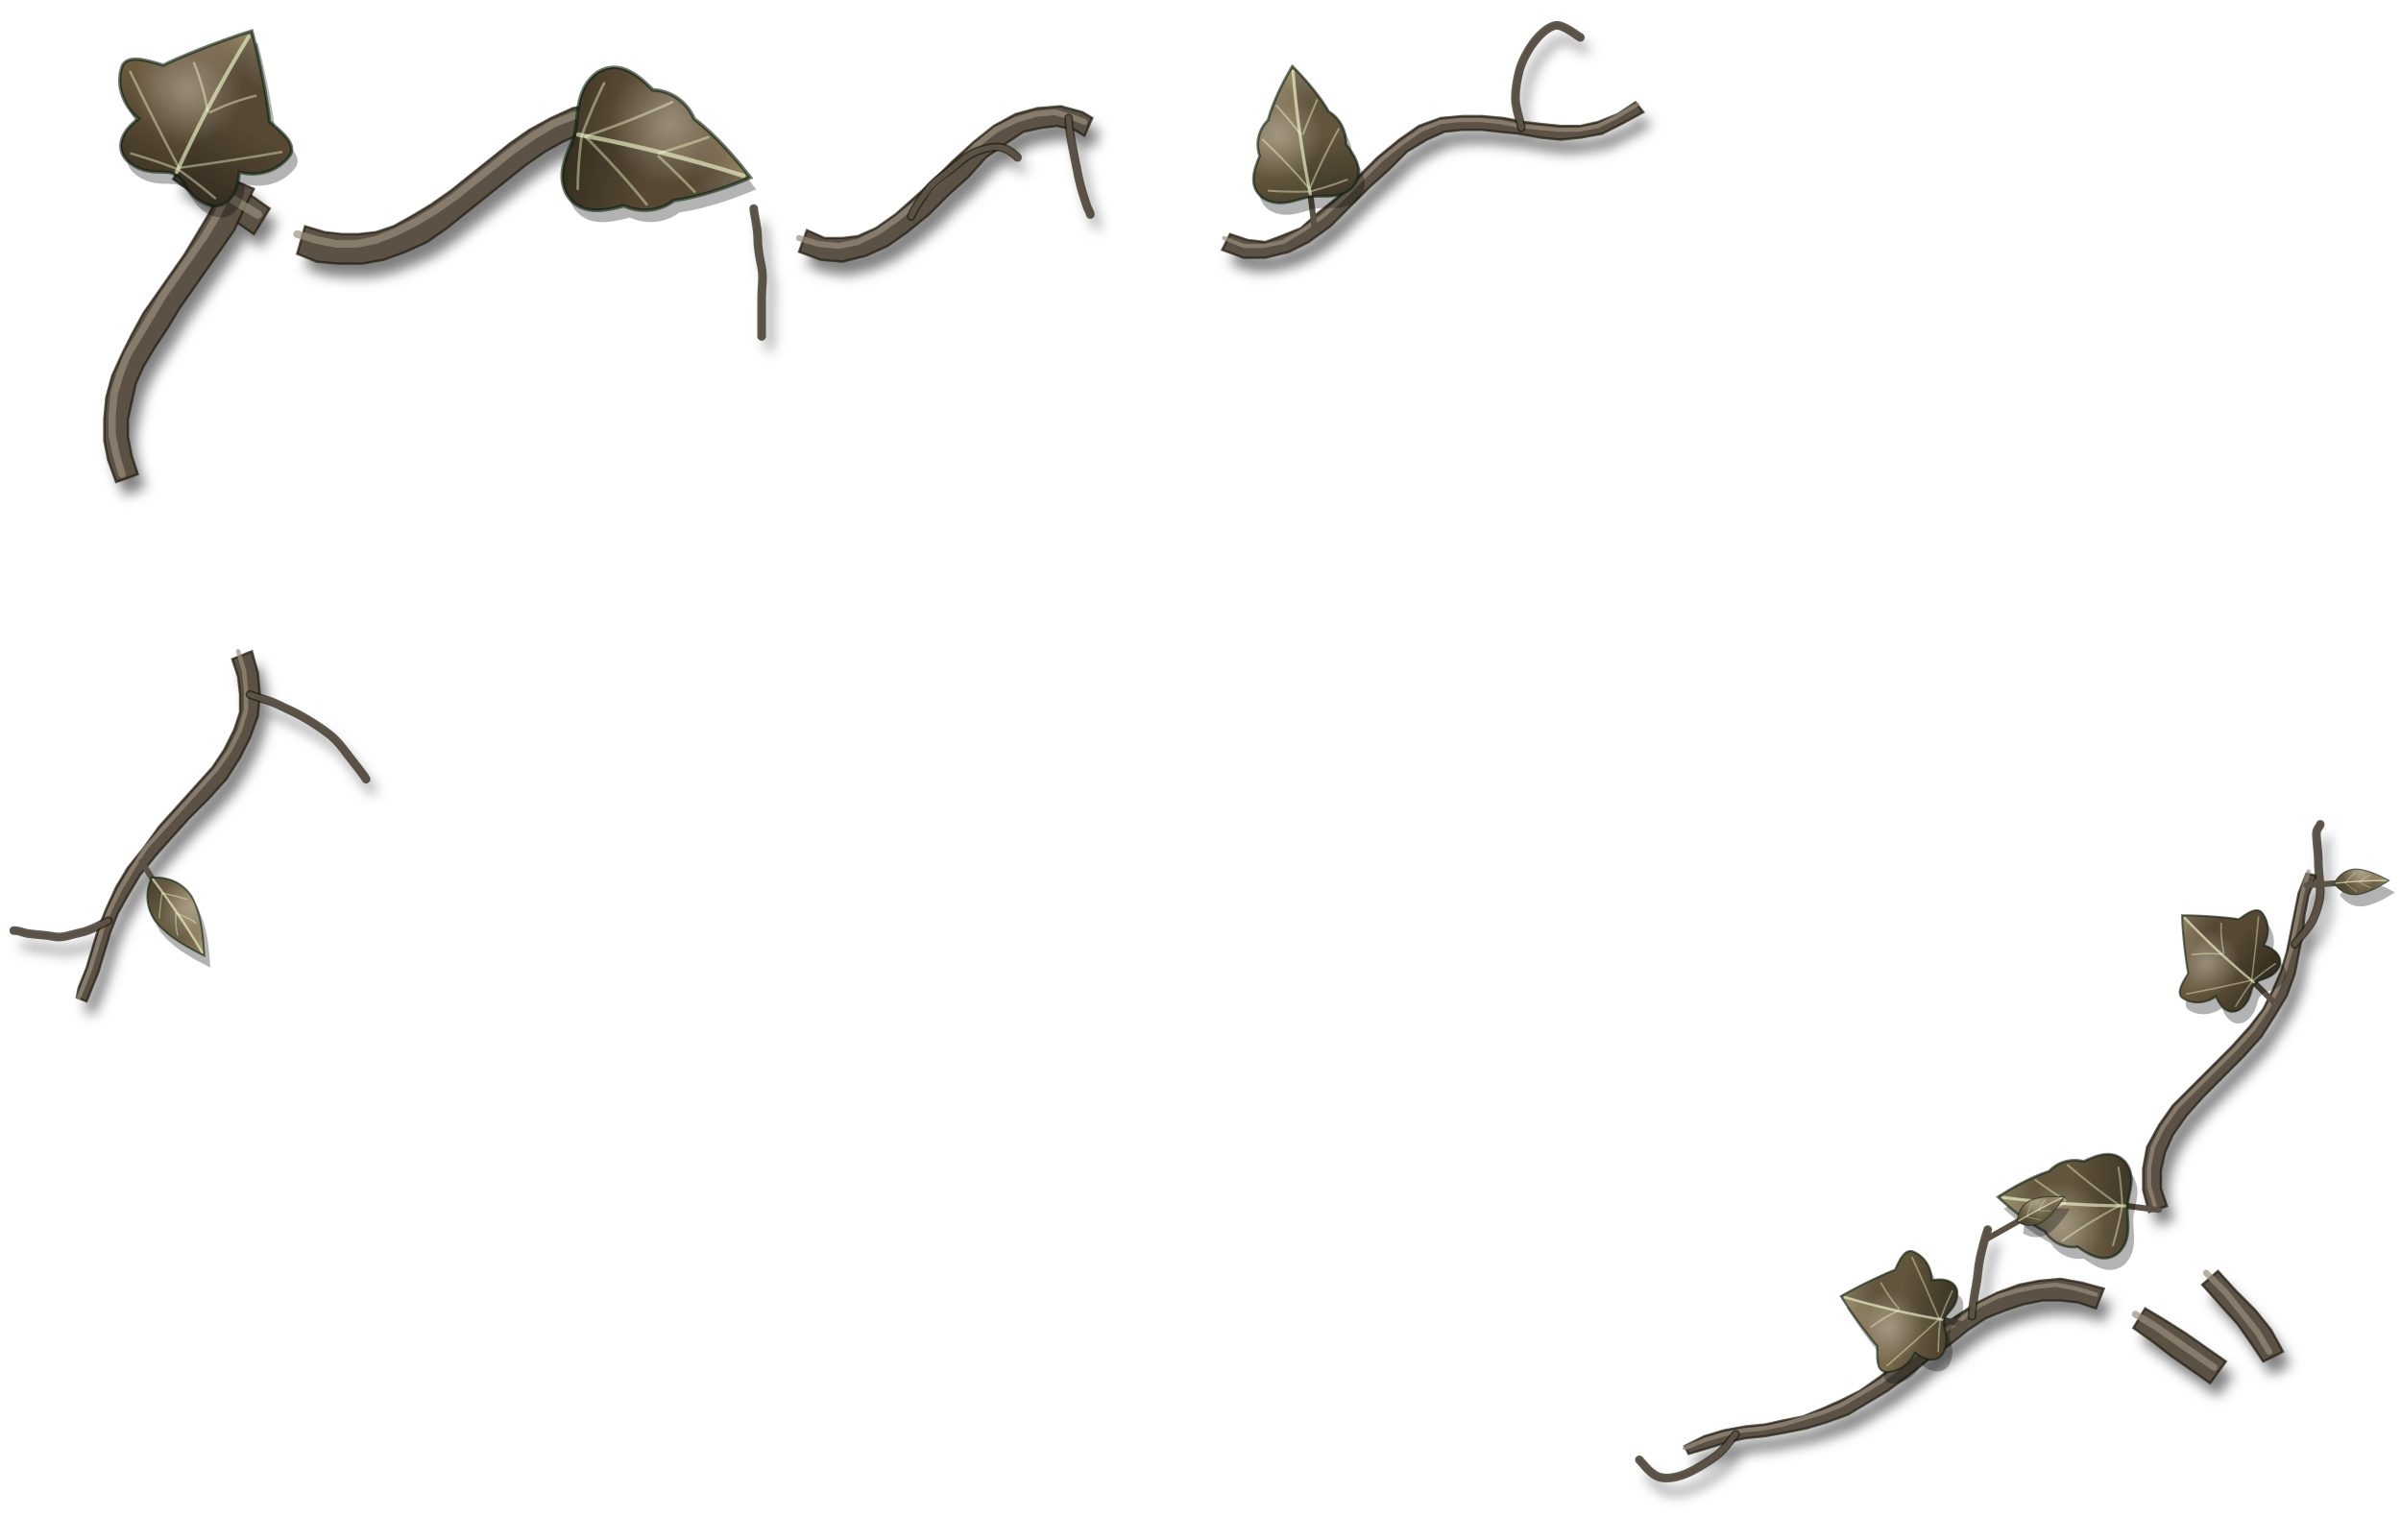
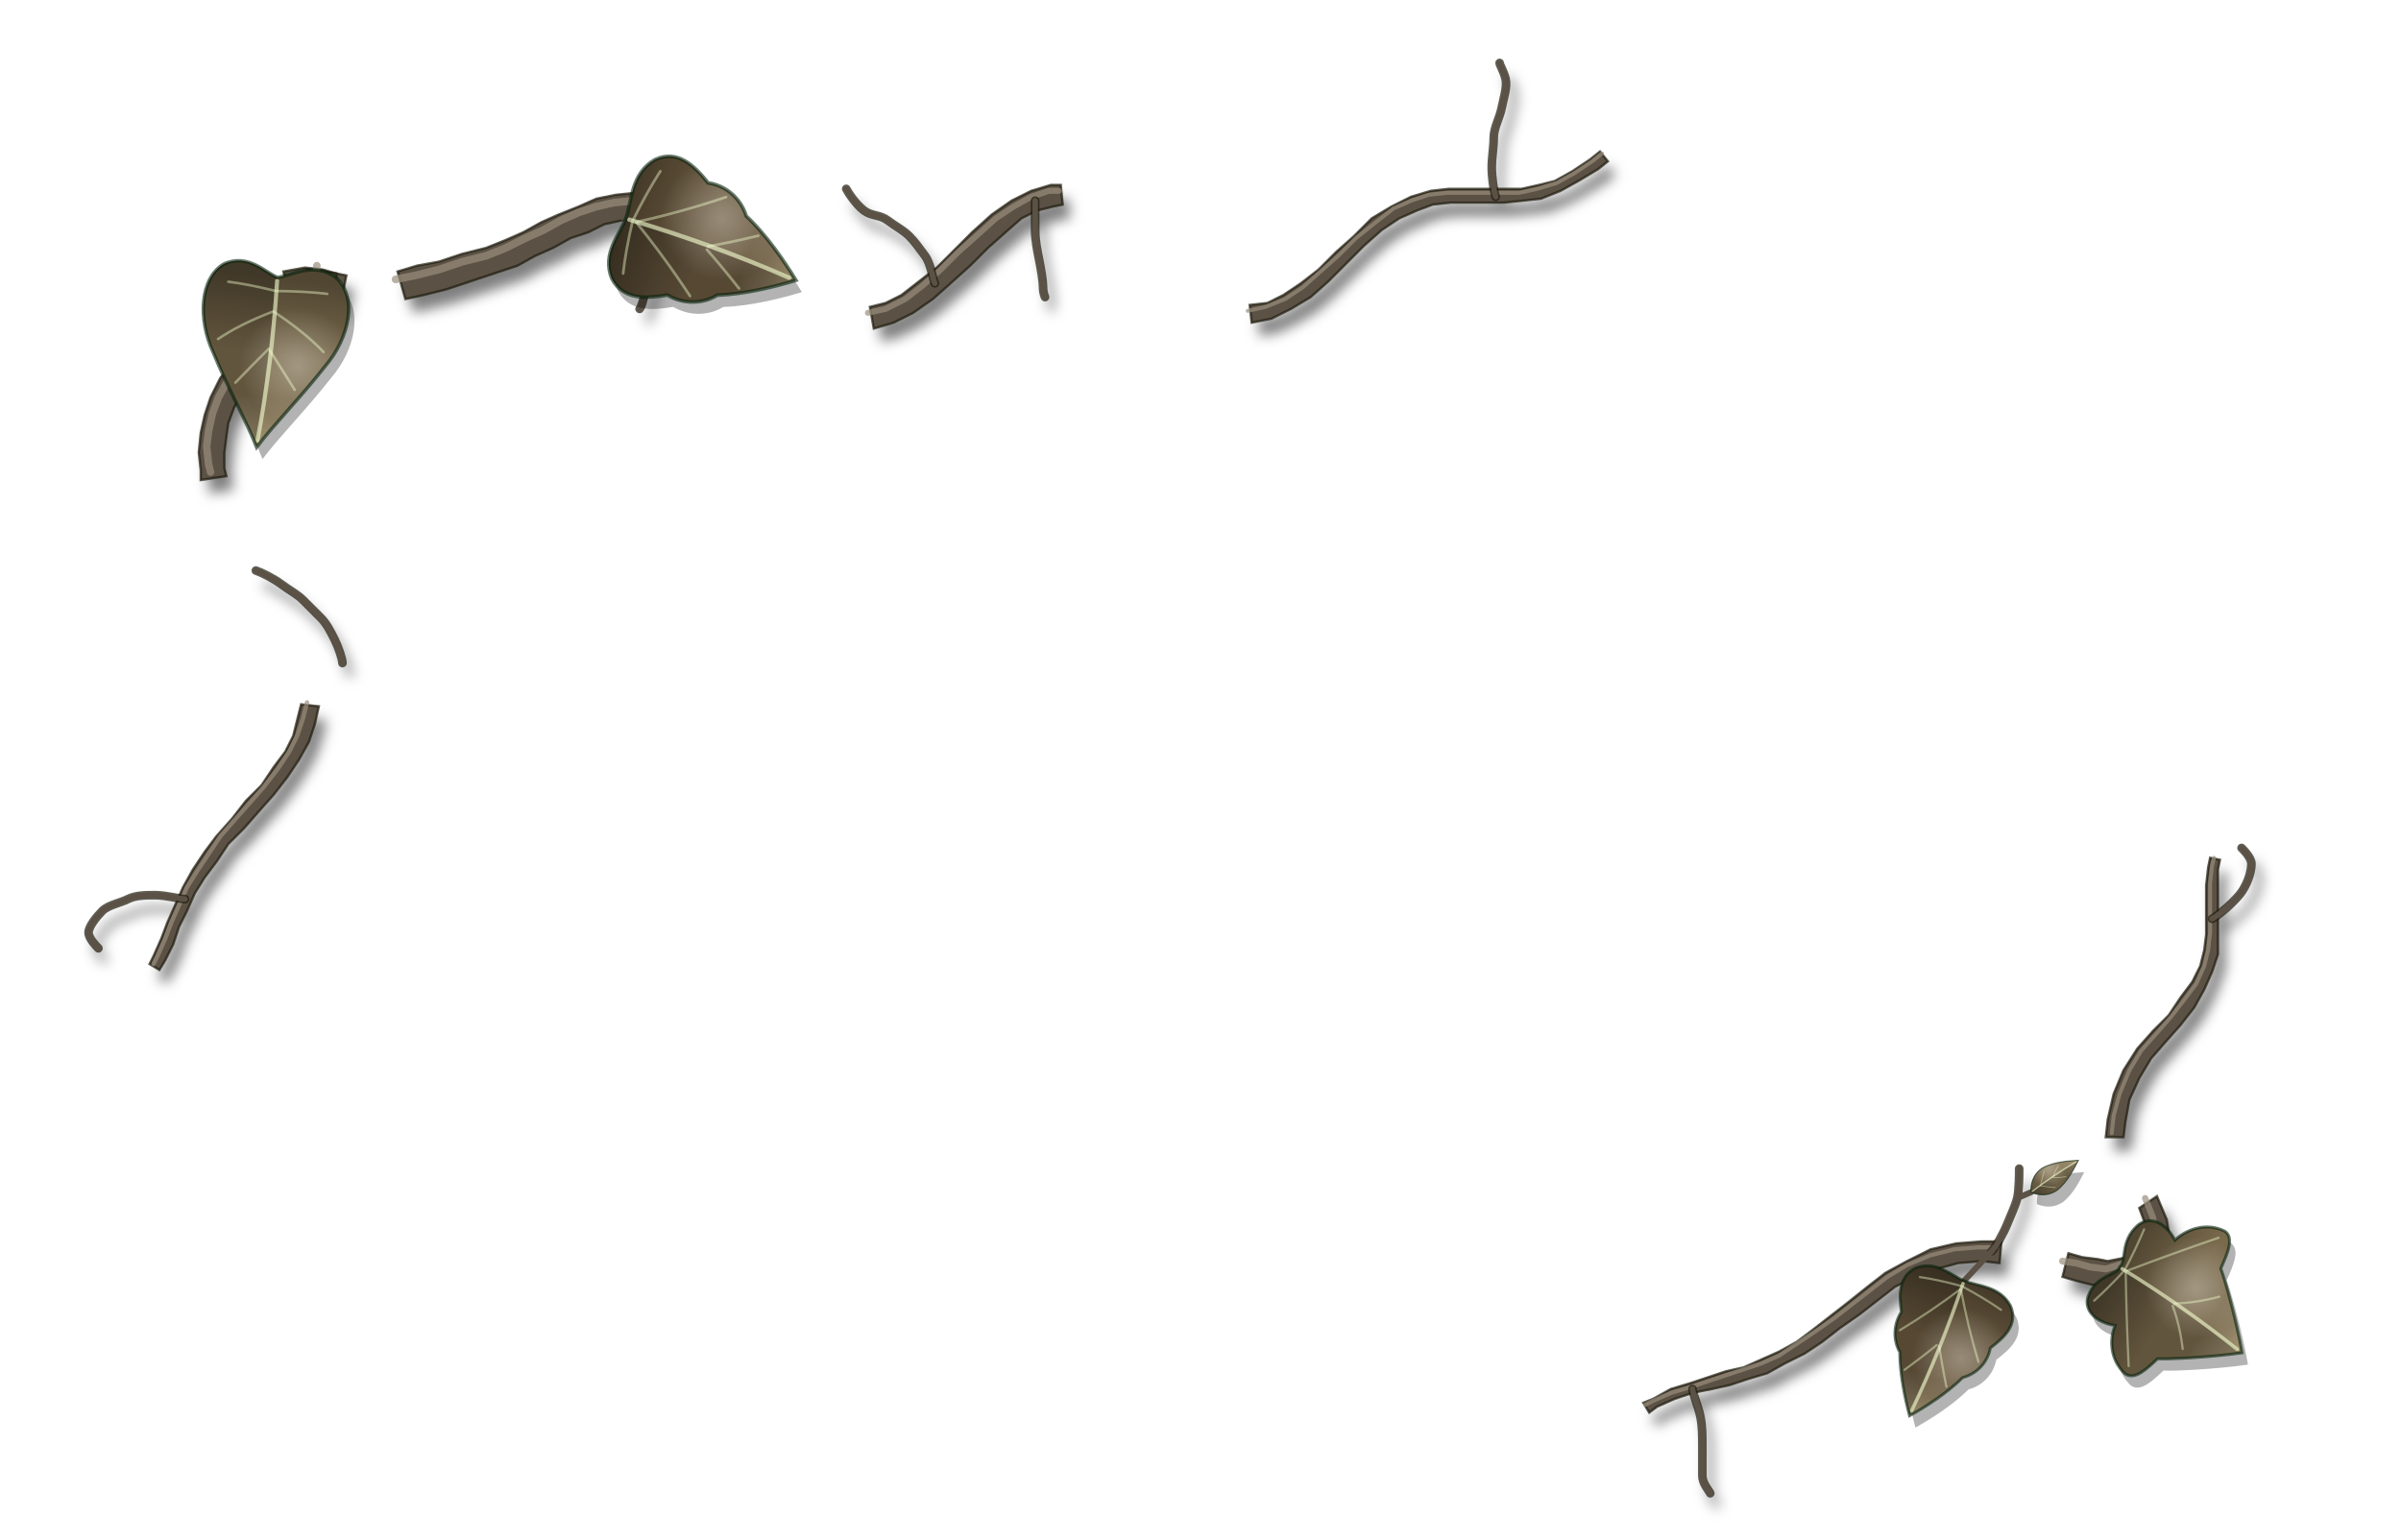
<svg xmlns="http://www.w3.org/2000/svg" viewBox="0 0 1220 782.5" preserveAspectRatio="none">
  <defs>
    <linearGradient id="lg" gradientUnits="userSpaceOnUse" x1="0" y1="0" x2="100" y2="0">
      <stop offset="0" stop-color="#000" stop-opacity=".34" />
      <stop offset=".45" stop-color="#000" stop-opacity="0" />
      <stop offset=".7" stop-color="#fff" stop-opacity="0" />
      <stop offset="1" stop-color="#fff7c0" stop-opacity=".3" />
    </linearGradient>
    <radialGradient id="ls" gradientUnits="userSpaceOnUse" cx="50" cy="-18" r="34">
      <stop offset="0" stop-color="#fff" stop-opacity=".3" />
      <stop offset="1" stop-color="#fff" stop-opacity="0" />
    </radialGradient>
    <path id="ivy5-s" d="M0 0C2 -6 -10 -14 -6 -30C-3 -40 8 -42 20 -36C22 -46 30 -58 44 -60C52 -60 54 -48 56 -38C62 -34 84 -16 100 0C84 15 62 32 56 35.7C54 45.1 52 56.4 44 56.4C30 54.5 22 43.2 20 33.8C8 39.5 -3 37.6 -6 28.2C-10 13.2 2 5.6 0 0Z" />
    <g id="ivy5">
      <path d="M0 0C2 -6 -10 -14 -6 -30C-3 -40 8 -42 20 -36C22 -46 30 -58 44 -60C52 -60 54 -48 56 -38C62 -34 84 -16 100 0C84 15 62 32 56 35.7C54 45.1 52 56.4 44 56.4C30 54.5 22 43.2 20 33.8C8 39.5 -3 37.6 -6 28.2C-10 13.2 2 5.6 0 0Z" />
      <path d="M0 0C2 -6 -10 -14 -6 -30C-3 -40 8 -42 20 -36C22 -46 30 -58 44 -60C52 -60 54 -48 56 -38C62 -34 84 -16 100 0C84 15 62 32 56 35.7C54 45.1 52 56.4 44 56.4C30 54.5 22 43.2 20 33.8C8 39.5 -3 37.6 -6 28.2C-10 13.2 2 5.6 0 0Z" fill="url(#lg)" />
      <path d="M100 0C84 15 62 32 56 35.7C54 45.1 52 56.4 44 56.4C30 54.5 22 43.2 20 33.8C8 39.5 -3 37.6 -6 28.2C-10 13.2 2 5.6 0 0Z" fill="#000" fill-opacity=".2" />
      <path d="M0 0C2 -6 -10 -14 -6 -30C-3 -40 8 -42 20 -36C22 -46 30 -58 44 -60C52 -60 54 -48 56 -38C62 -34 84 -16 100 0C84 15 62 32 56 35.7C54 45.1 52 56.4 44 56.4C30 54.5 22 43.2 20 33.8C8 39.5 -3 37.6 -6 28.2C-10 13.2 2 5.6 0 0Z" fill="url(#ls)" />
      <path d="M4 0Q2 -16 -1 -30M4 0Q2 15 -1 28.2M5 0Q24 -28 43 -54M5 0Q24 26.3 43 50.8M44 -1Q56 -10 66 -22M44 0.9Q56 9.4 66 20.7" fill="none" stroke="#f3ffd0" stroke-opacity=".42" stroke-width="1.5" stroke-linecap="round" />
      <path d="M2 0Q50 -3 96 0" fill="none" stroke="#f3ffd0" stroke-opacity=".6" stroke-width="2.4" stroke-linecap="round" />
      <path d="M0 0C2 -6 -10 -14 -6 -30C-3 -40 8 -42 20 -36C22 -46 30 -58 44 -60C52 -60 54 -48 56 -38C62 -34 84 -16 100 0C84 15 62 32 56 35.7C54 45.1 52 56.4 44 56.4C30 54.5 22 43.2 20 33.8C8 39.5 -3 37.6 -6 28.2C-10 13.2 2 5.6 0 0Z" fill="none" stroke="#06200a" stroke-opacity=".6" stroke-width="2" />
    </g>
    <path id="ivy3-s" d="M0 0C0 -10 -6 -24 4 -36C14 -46 26 -40 36 -34C46 -36 56 -32 62 -24C76 -18 90 -8 100 0C90 7.5 76 16.9 62 22.6C56 30.1 46 33.8 36 32C26 37.6 14 43.2 4 33.8C-6 22.6 0 9.4 0 0Z" />
    <g id="ivy3">
      <path d="M0 0C0 -10 -6 -24 4 -36C14 -46 26 -40 36 -34C46 -36 56 -32 62 -24C76 -18 90 -8 100 0C90 7.5 76 16.9 62 22.6C56 30.1 46 33.8 36 32C26 37.6 14 43.2 4 33.8C-6 22.6 0 9.4 0 0Z" />
      <path d="M0 0C0 -10 -6 -24 4 -36C14 -46 26 -40 36 -34C46 -36 56 -32 62 -24C76 -18 90 -8 100 0C90 7.5 76 16.9 62 22.6C56 30.1 46 33.8 36 32C26 37.6 14 43.2 4 33.8C-6 22.6 0 9.4 0 0Z" fill="url(#lg)" />
      <path d="M100 0C90 7.5 76 16.9 62 22.6C56 30.1 46 33.8 36 32C26 37.6 14 43.2 4 33.8C-6 22.6 0 9.4 0 0Z" fill="#000" fill-opacity=".2" />
      <path d="M0 0C0 -10 -6 -24 4 -36C14 -46 26 -40 36 -34C46 -36 56 -32 62 -24C76 -18 90 -8 100 0C90 7.5 76 16.9 62 22.6C56 30.1 46 33.8 36 32C26 37.6 14 43.2 4 33.8C-6 22.6 0 9.4 0 0Z" fill="url(#ls)" />
      <path d="M4 0Q6 -18 9 -31M4 0Q6 16.9 9 29.1M6 0Q28 -14 48 -30M6 0Q28 13.2 48 28.2M48 -1Q60 -8 72 -16M48 0.9Q60 7.5 72 15" fill="none" stroke="#f3ffd0" stroke-opacity=".42" stroke-width="1.5" stroke-linecap="round" />
      <path d="M2 0Q50 -3 96 0" fill="none" stroke="#f3ffd0" stroke-opacity=".6" stroke-width="2.4" stroke-linecap="round" />
      <path d="M0 0C0 -10 -6 -24 4 -36C14 -46 26 -40 36 -34C46 -36 56 -32 62 -24C76 -18 90 -8 100 0C90 7.5 76 16.9 62 22.6C56 30.1 46 33.8 36 32C26 37.6 14 43.2 4 33.8C-6 22.6 0 9.4 0 0Z" fill="none" stroke="#06200a" stroke-opacity=".6" stroke-width="2" />
    </g>
    <path id="heart-s" d="M0 0C-2 -8 -12 -20 -4 -34C6 -48 30 -46 48 -34C68 -22 86 -8 100 0C86 7.5 68 20.7 48 32C30 43.2 6 45.1 -4 32C-12 18.8 -2 7.5 0 0Z" />
    <g id="heart">
      <path d="M0 0C-2 -8 -12 -20 -4 -34C6 -48 30 -46 48 -34C68 -22 86 -8 100 0C86 7.5 68 20.7 48 32C30 43.2 6 45.1 -4 32C-12 18.8 -2 7.5 0 0Z" />
      <path d="M0 0C-2 -8 -12 -20 -4 -34C6 -48 30 -46 48 -34C68 -22 86 -8 100 0C86 7.5 68 20.7 48 32C30 43.2 6 45.1 -4 32C-12 18.8 -2 7.5 0 0Z" fill="url(#lg)" />
      <path d="M100 0C86 7.5 68 20.7 48 32C30 43.2 6 45.1 -4 32C-12 18.8 -2 7.5 0 0Z" fill="#000" fill-opacity=".2" />
      <path d="M0 0C-2 -8 -12 -20 -4 -34C6 -48 30 -46 48 -34C68 -22 86 -8 100 0C86 7.5 68 20.7 48 32C30 43.2 6 45.1 -4 32C-12 18.8 -2 7.5 0 0Z" fill="url(#ls)" />
      <path d="M8 0Q6 -18 6 -30M8 0Q6 16.9 6 28.2M20 0Q30 -20 40 -32M20 0Q30 18.8 40 30.1M42 0Q54 -10 64 -18M42 0Q54 9.4 64 16.9" fill="none" stroke="#f3ffd0" stroke-opacity=".42" stroke-width="1.5" stroke-linecap="round" />
      <path d="M2 0Q50 -3 96 0" fill="none" stroke="#f3ffd0" stroke-opacity=".6" stroke-width="2.4" stroke-linecap="round" />
      <path d="M0 0C-2 -8 -12 -20 -4 -34C6 -48 30 -46 48 -34C68 -22 86 -8 100 0C86 7.5 68 20.7 48 32C30 43.2 6 45.1 -4 32C-12 18.8 -2 7.5 0 0Z" fill="none" stroke="#06200a" stroke-opacity=".6" stroke-width="2" />
    </g>
    <path id="young-s" d="M0 0C6 -10 18 -24 40 -24C64 -22 86 -8 100 0C86 7.5 64 20.7 40 22.6C18 22.6 6 9.4 0 0Z" />
    <g id="young">
      <path d="M0 0C6 -10 18 -24 40 -24C64 -22 86 -8 100 0C86 7.5 64 20.7 40 22.6C18 22.6 6 9.4 0 0Z" />
      <path d="M0 0C6 -10 18 -24 40 -24C64 -22 86 -8 100 0C86 7.5 64 20.7 40 22.6C18 22.6 6 9.4 0 0Z" fill="url(#lg)" />
      <path d="M100 0C86 7.5 64 20.7 40 22.6C18 22.6 6 9.4 0 0Z" fill="#000" fill-opacity=".2" />
      <path d="M0 0C6 -10 18 -24 40 -24C64 -22 86 -8 100 0C86 7.5 64 20.7 40 22.6C18 22.6 6 9.4 0 0Z" fill="url(#ls)" />
      <path d="M20 0Q30 -10 40 -18M20 0Q30 9.4 40 16.9M46 0Q56 -8 66 -12M46 0Q56 7.5 66 11.3" fill="none" stroke="#f3ffd0" stroke-opacity=".42" stroke-width="1.5" stroke-linecap="round" />
      <path d="M2 0Q50 -3 96 0" fill="none" stroke="#f3ffd0" stroke-opacity=".6" stroke-width="2.4" stroke-linecap="round" />
      <path d="M0 0C6 -10 18 -24 40 -24C64 -22 86 -8 100 0C86 7.5 64 20.7 40 22.6C18 22.6 6 9.4 0 0Z" fill="none" stroke="#06200a" stroke-opacity=".6" stroke-width="2" />
    </g>
    <filter id="sb" filterUnits="userSpaceOnUse" x="0" y="0" width="1220" height="782.5">
      <feGaussianBlur stdDeviation="3" />
    </filter>
  </defs>
  <g filter="url(#sb)" opacity=".5" transform="translate(4 7)">
-     <path d="M88 91L98 98L108 105L119 112L129 119L137 106L127 99L118 92L108 85L98 78Z" />
-     <path d="M151 129L161 133L172 134L184 134L195 132L206 128L217 123L227 116L237 108L247 100L257 92L267 84L277 77L286 72L295 68L304 66L312 66L321 67L326 69L330 57L325 55L314 53L302 53L291 55L280 60L269 66L259 73L249 81L239 89L229 97L219 104L209 110L200 115L191 118L182 119L174 119L165 118L155 115Z" />
-     <path d="M406 128L417 132L428 133L440 130L451 125L461 118L472 109L482 99L492 90L501 80L511 73L520 67L529 65L537 64L546 66L551 69L555 60L550 57L539 54L527 55L516 58L505 64L495 72L484 82L474 92L464 101L455 109L445 116L436 120L428 121L419 121L410 117Z" />
-     <path d="M621 127L632 131L643 131L655 128L665 123L676 115L686 105L696 95L706 86L715 77L725 71L734 67L743 66L753 66L762 67L772 68L783 70L793 71L803 70L814 68L824 63L835 57L831 52L822 58L812 62L803 64L793 64L783 63L774 62L764 60L753 59L743 59L732 60L721 64L711 71L700 80L690 90L680 100L670 108L661 116L651 120L643 123L634 122L625 119Z" />
-     <path d="M115 90L111 100L106 109L100 119L94 129L87 139L80 149L73 159L67 170L62 180L57 191L54 202L53 213L53 224L55 234L59 245L70 241L67 232L65 222L65 213L67 204L69 195L73 186L79 176L85 167L91 157L98 147L105 137L112 127L119 117L124 106L129 96Z" />
-     <path d="M118 335L121 344L122 353L122 362L119 371L114 381L108 390L99 400L90 410L81 420L73 431L65 441L59 451L54 462L50 472L47 482L44 492L40 502L39 507L44 509L46 504L50 494L53 484L56 474L60 464L65 455L71 445L79 435L87 426L96 416L106 406L115 396L122 385L127 375L131 364L132 353L131 342L128 331Z" />
-     <path d="M1131 692L1121 685L1111 678L1100 671L1090 665L1084 675L1094 682L1103 689L1113 696L1123 703Z" />
-     <path d="M1069 655L1058 652L1047 650L1036 651L1026 653L1015 657L1005 662L994 669L984 676L974 685L964 693L955 700L945 707L935 712L926 716L916 720L906 722L897 724L887 725L876 727L866 730L856 735L858 739L868 736L878 733L887 731L897 730L908 728L918 726L928 723L939 719L949 713L959 707L970 699L980 691L990 684L1000 676L1009 670L1019 666L1028 663L1038 661L1047 661L1056 662L1065 665Z" />
-     <path d="M1160 687L1154 676L1146 666L1136 656L1127 646L1119 653L1128 663L1137 673L1144 683L1150 692Z" />
-     <path d="M1101 613L1098 604L1098 595L1100 586L1104 577L1111 567L1120 557L1130 547L1140 537L1149 527L1156 516L1162 506L1166 495L1168 485L1170 475L1171 465L1173 455L1177 445L1172 444L1168 454L1166 464L1164 474L1162 484L1159 494L1155 503L1150 513L1143 522L1134 532L1124 542L1114 552L1104 562L1097 572L1091 583L1089 594L1089 605L1092 616Z" />
-     <path d="M383 106C383 108 385 116 385 121S386 131 387 136S387 146 387 151S387 162 387 166S387 170 387 171M543 60C543 63 544 70 545 75S547 85 548 90S551 101 552 104S554 108 554 109M127 353C129 354 137 356 141 358S150 362 155 365S163 370 167 373S174 380 177 384S185 394 186 396M1002 669C1002 667 1003 659 1004 654S1005 645 1006 640S1009 628 1010 625M463 110C464 107 468 101 471 97S478 90 482 87S490 80 494 78S505 74 509 75S516 79 517 80M773 65C773 63 770 55 770 50S771 40 772 36S776 26 779 22S786 14 790 13S801 18 803 19M55 468C53 469 46 473 41 474S32 477 27 476S15 475 12 474S8 473 7 473M882 729C880 731 876 737 872 740S863 746 859 748S849 752 844 751S835 744 833 742M1166 480C1167 478 1173 472 1175 468S1179 458 1179 453S1178 443 1178 438S1177 427 1177 424S1179 420 1179 419" fill="none" stroke="#000" stroke-width="3" />
+     <path d="M148 154L156 152L161 152L167 154L173 155L176 140L171 139L164 137L155 136L144 138Z" />
+     <path d="M206 152L215 150L227 147L239 143L251 139L263 135L272 130L281 126L290 121L299 118L307 114L316 112L324 111L333 111L333 98L323 98L313 99L303 101L294 105L284 109L275 113L266 118L257 122L247 126L235 129L223 133L212 135L202 138Z" />
+     <path d="M444 167L454 164L464 159L474 152L483 144L493 135L502 126L511 118L519 111L527 107L535 105L540 104L539 94L534 94L524 97L514 102L504 109L494 118L485 127L476 136L467 143L458 150L450 154L442 156Z" />
+     <path d="M636 164L646 162L656 157L666 151L675 143L684 134L693 125L702 117L711 111L720 107L728 104L737 103L746 103L755 103L764 103L774 102L783 101L793 97L802 92L812 86L817 82L813 77L808 81L799 87L790 92L782 94L773 96L764 96L755 96L746 96L736 96L727 97L717 100L707 105L697 111L688 120L679 128L670 137L661 144L652 150L644 154L635 155Z" />
+     <path d="M156 137L155 152L154 158L145 163L135 169L126 177L119 184L112 192L107 202L104 211L102 220L101 230L102 239L102 244L115 242L114 238L114 230L115 222L116 215L119 207L123 200L129 193L135 188L143 181L152 175L163 169L170 153L171 139Z" />
+     <path d="M153 358L151 366L149 374L145 382L139 390L133 399L125 407L118 416L110 425L104 433L98 442L93 451L89 460L85 469L82 477L78 486L76 490L81 493L84 488L88 480L91 471L95 463L99 454L104 446L110 438L116 429L124 421L131 413L139 404L146 395L152 386L157 377L160 368L162 359Z" />
+     <path d="M1081 639L1071 641L1066 640L1058 639L1051 637L1048 649L1055 651L1063 653L1072 654L1084 651Z" />
+     <path d="M1017 631L1007 631L994 632L981 635L969 641L958 647L949 654L939 662L930 669L921 676L913 682L904 687L895 691L886 695L877 697L868 700L859 703L849 706L840 711L835 713L838 718L842 715L851 711L860 708L870 706L879 704L888 701L898 698L907 693L917 688L926 682L935 675L945 668L954 661L963 654L973 649L984 645L995 642L1007 641L1016 642Z" />
+     <path d="M1099 658L1102 646L1103 633L1101 620L1096 608L1087 614L1090 622L1092 633L1091 644L1088 654Z" />
+     <path d="M1079 578L1080 570L1082 559L1087 548L1093 538L1100 530L1108 521L1115 512L1120 503L1124 494L1127 485L1127 476L1127 467L1127 458L1127 450L1127 442L1128 437L1123 436L1122 441L1121 450L1121 458L1121 467L1121 475L1120 483L1118 491L1114 499L1108 507L1102 516L1094 524L1086 533L1079 544L1074 556L1071 569L1070 578Z" />
+     <path d="M338 105C337 108 336 115 335 120S333 129 332 134S329 144 328 148S326 156 325 157M526 102C526 104 526 112 526 117S527 127 528 132S530 143 530 146S531 151 531 151M130 290C133 291 139 294 143 297S151 302 154 305S160 311 163 314S168 321 170 325S174 335 174 337M1012 636C1014 634 1018 627 1020 622S1024 613 1025 609S1026 596 1026 594M475 144C474 142 473 134 470 130S465 123 462 120S455 115 451 112S443 110 439 107S431 98 430 96M760 100C759 97 758 90 758 85S759 75 759 70S762 60 763 55S766 44 765 40S762 33 762 32M94 457C92 457 84 455 79 455S69 455 65 457S55 460 52 463S45 471 45 474S49 481 50 482M860 706C860 708 863 715 864 720S865 730 865 735S865 746 865 750S868 757 869 759M1124 467C1126 466 1131 462 1134 459S1139 454 1141 450S1144 442 1144 439S1140 432 1139 431" fill="none" stroke="#000" stroke-width="3" />
  </g>
  <g fill="#5b5145" stroke="#1d1a0c" stroke-opacity=".7" stroke-width="1.2">
-     <path d="M88 91L98 98L108 105L119 112L129 119L137 106L127 99L118 92L108 85L98 78Z" />
-     <path d="M151 129L161 133L172 134L184 134L195 132L206 128L217 123L227 116L237 108L247 100L257 92L267 84L277 77L286 72L295 68L304 66L312 66L321 67L326 69L330 57L325 55L314 53L302 53L291 55L280 60L269 66L259 73L249 81L239 89L229 97L219 104L209 110L200 115L191 118L182 119L174 119L165 118L155 115Z" />
-     <path d="M406 128L417 132L428 133L440 130L451 125L461 118L472 109L482 99L492 90L501 80L511 73L520 67L529 65L537 64L546 66L551 69L555 60L550 57L539 54L527 55L516 58L505 64L495 72L484 82L474 92L464 101L455 109L445 116L436 120L428 121L419 121L410 117Z" />
-     <path d="M621 127L632 131L643 131L655 128L665 123L676 115L686 105L696 95L706 86L715 77L725 71L734 67L743 66L753 66L762 67L772 68L783 70L793 71L803 70L814 68L824 63L835 57L831 52L822 58L812 62L803 64L793 64L783 63L774 62L764 60L753 59L743 59L732 60L721 64L711 71L700 80L690 90L680 100L670 108L661 116L651 120L643 123L634 122L625 119Z" />
-     <path d="M115 90L111 100L106 109L100 119L94 129L87 139L80 149L73 159L67 170L62 180L57 191L54 202L53 213L53 224L55 234L59 245L70 241L67 232L65 222L65 213L67 204L69 195L73 186L79 176L85 167L91 157L98 147L105 137L112 127L119 117L124 106L129 96Z" />
-     <path d="M118 335L121 344L122 353L122 362L119 371L114 381L108 390L99 400L90 410L81 420L73 431L65 441L59 451L54 462L50 472L47 482L44 492L40 502L39 507L44 509L46 504L50 494L53 484L56 474L60 464L65 455L71 445L79 435L87 426L96 416L106 406L115 396L122 385L127 375L131 364L132 353L131 342L128 331Z" />
-     <path d="M1131 692L1121 685L1111 678L1100 671L1090 665L1084 675L1094 682L1103 689L1113 696L1123 703Z" />
-     <path d="M1069 655L1058 652L1047 650L1036 651L1026 653L1015 657L1005 662L994 669L984 676L974 685L964 693L955 700L945 707L935 712L926 716L916 720L906 722L897 724L887 725L876 727L866 730L856 735L858 739L868 736L878 733L887 731L897 730L908 728L918 726L928 723L939 719L949 713L959 707L970 699L980 691L990 684L1000 676L1009 670L1019 666L1028 663L1038 661L1047 661L1056 662L1065 665Z" />
-     <path d="M1160 687L1154 676L1146 666L1136 656L1127 646L1119 653L1128 663L1137 673L1144 683L1150 692Z" />
-     <path d="M1101 613L1098 604L1098 595L1100 586L1104 577L1111 567L1120 557L1130 547L1140 537L1149 527L1156 516L1162 506L1166 495L1168 485L1170 475L1171 465L1173 455L1177 445L1172 444L1168 454L1166 464L1164 474L1162 484L1159 494L1155 503L1150 513L1143 522L1134 532L1124 542L1114 552L1104 562L1097 572L1091 583L1089 594L1089 605L1092 616Z" />
+     <path d="M148 154L156 152L161 152L167 154L173 155L176 140L171 139L164 137L155 136L144 138Z" />
+     <path d="M206 152L215 150L227 147L239 143L251 139L263 135L272 130L281 126L290 121L299 118L307 114L316 112L324 111L333 111L333 98L323 98L313 99L303 101L294 105L284 109L275 113L266 118L257 122L247 126L235 129L223 133L212 135L202 138Z" />
+     <path d="M444 167L454 164L464 159L474 152L483 144L493 135L502 126L511 118L519 111L527 107L535 105L540 104L539 94L534 94L524 97L514 102L504 109L494 118L485 127L476 136L467 143L458 150L450 154L442 156Z" />
+     <path d="M636 164L646 162L656 157L666 151L675 143L684 134L693 125L702 117L711 111L720 107L728 104L737 103L746 103L755 103L764 103L774 102L783 101L793 97L802 92L812 86L817 82L813 77L808 81L799 87L790 92L782 94L773 96L764 96L755 96L746 96L736 96L727 97L717 100L707 105L697 111L688 120L679 128L670 137L661 144L652 150L644 154L635 155Z" />
+     <path d="M156 137L155 152L154 158L145 163L135 169L126 177L119 184L112 192L107 202L104 211L102 220L101 230L102 239L102 244L115 242L114 238L114 230L115 222L116 215L119 207L123 200L129 193L135 188L143 181L152 175L163 169L170 153L171 139Z" />
+     <path d="M153 358L151 366L149 374L145 382L139 390L133 399L125 407L118 416L110 425L104 433L98 442L93 451L89 460L85 469L82 477L78 486L76 490L81 493L84 488L88 480L91 471L95 463L99 454L104 446L110 438L116 429L124 421L131 413L139 404L146 395L152 386L157 377L160 368L162 359Z" />
+     <path d="M1081 639L1071 641L1066 640L1058 639L1051 637L1048 649L1055 651L1063 653L1072 654L1084 651Z" />
+     <path d="M1017 631L1007 631L994 632L981 635L969 641L958 647L949 654L939 662L930 669L921 676L913 682L904 687L895 691L886 695L877 697L868 700L859 703L849 706L840 711L835 713L838 718L842 715L851 711L860 708L870 706L879 704L888 701L898 698L907 693L917 688L926 682L935 675L945 668L954 661L963 654L973 649L984 645L995 642L1007 641L1016 642Z" />
+     <path d="M1099 658L1102 646L1103 633L1101 620L1096 608L1087 614L1090 622L1092 633L1091 644L1088 654Z" />
+     <path d="M1079 578L1080 570L1082 559L1087 548L1093 538L1100 530L1108 521L1115 512L1120 503L1124 494L1127 485L1127 476L1127 467L1127 458L1127 450L1127 442L1128 437L1123 436L1122 441L1121 450L1121 458L1121 467L1121 475L1120 483L1118 491L1114 499L1108 507L1102 516L1094 524L1086 533L1079 544L1074 556L1071 569L1070 578Z" />
  </g>
  <g fill="none" stroke="#9a8f7c" stroke-opacity=".7" stroke-linecap="round">
-     <path d="M90 81L100 89L110 96L121 103L131 109" stroke-width="4.4" />
-     <path d="M151 119L161 122L171 124L181 124L191 122L201 118L211 113L221 107L231 100L241 92L251 84L261 76L271 69L281 63L291 59L301 57L311 57L321 59L326 61" stroke-width="3.9" />
-     <path d="M406 121L416 124L426 125L436 123L446 118L456 111L466 103L476 93L486 84L496 74L506 66L516 61L526 58L536 57L546 60L551 62" stroke-width="3" />
-     <path d="M622 121L632 125L642 125L652 123L662 117L672 110L682 101L692 91L702 81L712 73L722 66L732 62L742 61L752 61L762 62L772 64L782 65L792 66L802 66L812 64L822 59L832 53" stroke-width="2.1" />
-     <path d="M119 90L115 100L110 110L104 120L97 130L90 140L83 150L77 160L71 170L65 180L61 190L58 200L57 211L57 221L59 231L62 241" stroke-width="3.7" />
-     <path d="M121 331L124 341L125 351L125 361L122 371L117 381L110 391L101 401L92 411L83 421L74 431L67 442L61 452L56 462L52 472L49 482L46 492L42 502L40 507" stroke-width="2.2" />
-     <path d="M1125 695L1115 688L1105 681L1095 674L1085 668" stroke-width="3.5" />
-     <path d="M1065 658L1055 655L1045 653L1035 654L1025 656L1015 659L1005 664L996 671L986 678L976 686L966 694L956 702L946 708L936 714L926 718L916 721L906 724L896 726L886 727L876 729L866 732L856 736" stroke-width="2.2" />
-     <path d="M1153 687L1147 677L1139 667L1131 657L1121 647" stroke-width="3.2" />
-     <path d="M1095 613L1092 603L1092 593L1094 583L1099 573L1106 563L1116 553L1126 543L1136 533L1145 523L1152 513L1157 503L1161 493L1164 483L1166 473L1168 463L1170 453L1173 443" stroke-width="2.1" />
+     <path d="M143 143L153 141L160 142L166 143L172 145" stroke-width="4.4" />
+     <path d="M201 142L211 140L223 137L235 133L247 130L257 126L267 121L276 117L285 112L294 108L303 105L312 103L322 102L331 102" stroke-width="3.9" />
+     <path d="M441 159L450 157L460 152L469 145L478 137L487 128L496 120L506 111L515 105L524 100L533 97L538 97" stroke-width="3" />
+     <path d="M634 158L643 156L653 152L662 146L671 138L680 130L689 121L699 113L708 106L717 102L726 99L735 98L745 98L754 98L763 98L772 98L781 96L791 93L800 88L809 82L814 78" stroke-width="2" />
+     <path d="M161 135L160 150L156 161L146 166L137 172L128 180L122 186L116 193L111 202L108 210L106 219L105 227L106 236L107 240" stroke-width="3.8" />
+     <path d="M156 357L154 365L151 374L147 382L141 391L134 400L127 408L119 417L112 425L106 434L100 443L95 451L91 460L87 469L84 477L80 486L78 490" stroke-width="2.2" />
+     <path d="M1080 642L1070 645L1062 644L1055 642L1048 641" stroke-width="3.5" />
+     <path d="M1015 634L1005 634L993 635L981 638L969 643L959 649L950 656L941 663L932 670L922 677L913 683L904 689L895 693L886 696L877 699L868 702L859 705L849 708L840 712L836 714" stroke-width="2.1" />
+     <path d="M1091 653L1095 642L1095 630L1094 619L1090 609" stroke-width="3.2" />
+     <path d="M1073 576L1074 567L1077 556L1082 544L1088 534L1096 525L1103 517L1110 508L1116 500L1120 491L1122 483L1123 474L1123 466L1123 457L1123 449L1124 440L1125 436" stroke-width="2" />
  </g>
-   <path d="M383 106C383 108 385 116 385 121S386 131 387 136S387 146 387 151S387 162 387 166S387 170 387 171M543 60C543 63 544 70 545 75S547 85 548 90S551 101 552 104S554 108 554 109M127 353C129 354 137 356 141 358S150 362 155 365S163 370 167 373S174 380 177 384S185 394 186 396M1002 669C1002 667 1003 659 1004 654S1005 645 1006 640S1009 628 1010 625M463 110C464 107 468 101 471 97S478 90 482 87S490 80 494 78S505 74 509 75S516 79 517 80M773 65C773 63 770 55 770 50S771 40 772 36S776 26 779 22S786 14 790 13S801 18 803 19M55 468C53 469 46 473 41 474S32 477 27 476S15 475 12 474S8 473 7 473M882 729C880 731 876 737 872 740S863 746 859 748S849 752 844 751S835 744 833 742M1166 480C1167 478 1173 472 1175 468S1179 458 1179 453S1178 443 1178 438S1177 427 1177 424S1179 420 1179 419" fill="none" stroke-linecap="round" stroke-linejoin="round" stroke="#1d1a0c" stroke-opacity=".7" stroke-width="4.4" />
-   <path d="M383 106C383 108 385 116 385 121S386 131 387 136S387 146 387 151S387 162 387 166S387 170 387 171M543 60C543 63 544 70 545 75S547 85 548 90S551 101 552 104S554 108 554 109M127 353C129 354 137 356 141 358S150 362 155 365S163 370 167 373S174 380 177 384S185 394 186 396M1002 669C1002 667 1003 659 1004 654S1005 645 1006 640S1009 628 1010 625M463 110C464 107 468 101 471 97S478 90 482 87S490 80 494 78S505 74 509 75S516 79 517 80M773 65C773 63 770 55 770 50S771 40 772 36S776 26 779 22S786 14 790 13S801 18 803 19M55 468C53 469 46 473 41 474S32 477 27 476S15 475 12 474S8 473 7 473M882 729C880 731 876 737 872 740S863 746 859 748S849 752 844 751S835 744 833 742M1166 480C1167 478 1173 472 1175 468S1179 458 1179 453S1178 443 1178 438S1177 427 1177 424S1179 420 1179 419" fill="none" stroke-linecap="round" stroke-linejoin="round" stroke="#5b5145" stroke-width="2.8" />
-   <path d="M283 66L292 68M668 116L666 100M72 438L77 446M997 673L988 671M1097 615L1081 613M1156 510L1146 500M1172 450L1186 449M1009 630L1025 621" fill="none" stroke="#5b5145" stroke-width="3" stroke-linecap="round" />
-   <use href="#ivy3-s" transform="translate(295 74) rotate(14) scale(0.92)" fill-opacity=".3" />
-   <use href="#ivy3" transform="translate(292 68) rotate(14) scale(0.92)" fill="#6b5a40" />
-   <use href="#ivy5-s" transform="translate(92 95) rotate(-62) scale(0.83)" fill-opacity=".3" />
-   <use href="#ivy5" transform="translate(89 89) rotate(-62) scale(0.83)" fill="#6b5a40" />
-   <use href="#ivy3-s" transform="translate(669 106) rotate(-98) scale(0.67)" fill-opacity=".3" />
-   <use href="#ivy3" transform="translate(666 100) rotate(-98) scale(0.67)" fill="#7a6a4c" />
-   <use href="#ivy3-s" transform="translate(1084 619) rotate(-176) scale(0.66)" fill-opacity=".3" />
-   <use href="#ivy3" transform="translate(1081 613) rotate(-176) scale(0.66)" fill="#7a6a4c" />
-   <use href="#ivy5-s" transform="translate(991 677) rotate(193) scale(0.54)" fill-opacity=".3" />
-   <use href="#ivy5" transform="translate(988 671) rotate(193) scale(0.54)" fill="#7a6a4c" />
-   <use href="#ivy5-s" transform="translate(1149 506) rotate(-137) scale(0.51)" fill-opacity=".3" />
-   <use href="#ivy5" transform="translate(1146 500) rotate(-137) scale(0.51)" fill="#6b5a40" />
-   <use href="#young-s" transform="translate(80 452) rotate(56) scale(0.48)" fill-opacity=".3" />
-   <use href="#young" transform="translate(77 446) rotate(56) scale(0.48)" fill="#857555" />
-   <use href="#young-s" transform="translate(1189 455) rotate(-3) scale(0.28)" fill-opacity=".3" />
-   <use href="#young" transform="translate(1186 449) rotate(-3) scale(0.28)" fill="#857555" />
-   <use href="#young-s" transform="translate(1028 627) rotate(-28) scale(0.27)" fill-opacity=".3" />
-   <use href="#young" transform="translate(1025 621) rotate(-28) scale(0.27)" fill="#857555" />
+   <path d="M338 105C337 108 336 115 335 120S333 129 332 134S329 144 328 148S326 156 325 157M526 102C526 104 526 112 526 117S527 127 528 132S530 143 530 146S531 151 531 151M130 290C133 291 139 294 143 297S151 302 154 305S160 311 163 314S168 321 170 325S174 335 174 337M1012 636C1014 634 1018 627 1020 622S1024 613 1025 609S1026 596 1026 594M475 144C474 142 473 134 470 130S465 123 462 120S455 115 451 112S443 110 439 107S431 98 430 96M760 100C759 97 758 90 758 85S759 75 759 70S762 60 763 55S766 44 765 40S762 33 762 32M94 457C92 457 84 455 79 455S69 455 65 457S55 460 52 463S45 471 45 474S49 481 50 482M860 706C860 708 863 715 864 720S865 730 865 735S865 746 865 750S868 757 869 759M1124 467C1126 466 1131 462 1134 459S1139 454 1141 450S1144 442 1144 439S1140 432 1139 431" fill="none" stroke-linecap="round" stroke-linejoin="round" stroke="#1d1a0c" stroke-opacity=".7" stroke-width="4.4" />
+   <path d="M338 105C337 108 336 115 335 120S333 129 332 134S329 144 328 148S326 156 325 157M526 102C526 104 526 112 526 117S527 127 528 132S530 143 530 146S531 151 531 151M130 290C133 291 139 294 143 297S151 302 154 305S160 311 163 314S168 321 170 325S174 335 174 337M1012 636C1014 634 1018 627 1020 622S1024 613 1025 609S1026 596 1026 594M475 144C474 142 473 134 470 130S465 123 462 120S455 115 451 112S443 110 439 107S431 98 430 96M760 100C759 97 758 90 758 85S759 75 759 70S762 60 763 55S766 44 765 40S762 33 762 32M94 457C92 457 84 455 79 455S69 455 65 457S55 460 52 463S45 471 45 474S49 481 50 482M860 706C860 708 863 715 864 720S865 730 865 735S865 746 865 750S868 757 869 759M1124 467C1126 466 1131 462 1134 459S1139 454 1141 450S1144 442 1144 439S1140 432 1139 431" fill="none" stroke-linecap="round" stroke-linejoin="round" stroke="#5b5145" stroke-width="2.8" />
+   <path d="M310 107L318 111M1012 636L998 651M1025 609L1032 606" fill="none" stroke="#5b5145" stroke-width="3" stroke-linecap="round" />
+   <use href="#ivy3-s" transform="translate(321 117) rotate(20) scale(0.92)" fill-opacity=".3" />
+   <use href="#ivy3" transform="translate(318 111) rotate(20) scale(0.92)" fill="#6b5a40" />
+   <use href="#heart-s" transform="translate(144 147) rotate(-263) scale(0.87)" fill-opacity=".3" />
+   <use href="#heart" transform="translate(141 141) rotate(-263) scale(0.87)" fill="#7a6a4c" />
+   <use href="#ivy5-s" transform="translate(1080 650) rotate(35) scale(0.76)" fill-opacity=".3" />
+   <use href="#ivy5" transform="translate(1077 644) rotate(35) scale(0.76)" fill="#7a6a4c" />
+   <use href="#ivy3-s" transform="translate(1001 657) rotate(112) scale(0.74)" fill-opacity=".3" />
+   <use href="#ivy3" transform="translate(998 651) rotate(112) scale(0.74)" fill="#6b5a40" />
+   <use href="#young-s" transform="translate(1035 612) rotate(-34) scale(0.29)" fill-opacity=".3" />
+   <use href="#young" transform="translate(1032 606) rotate(-34) scale(0.29)" fill="#857555" />
</svg>
